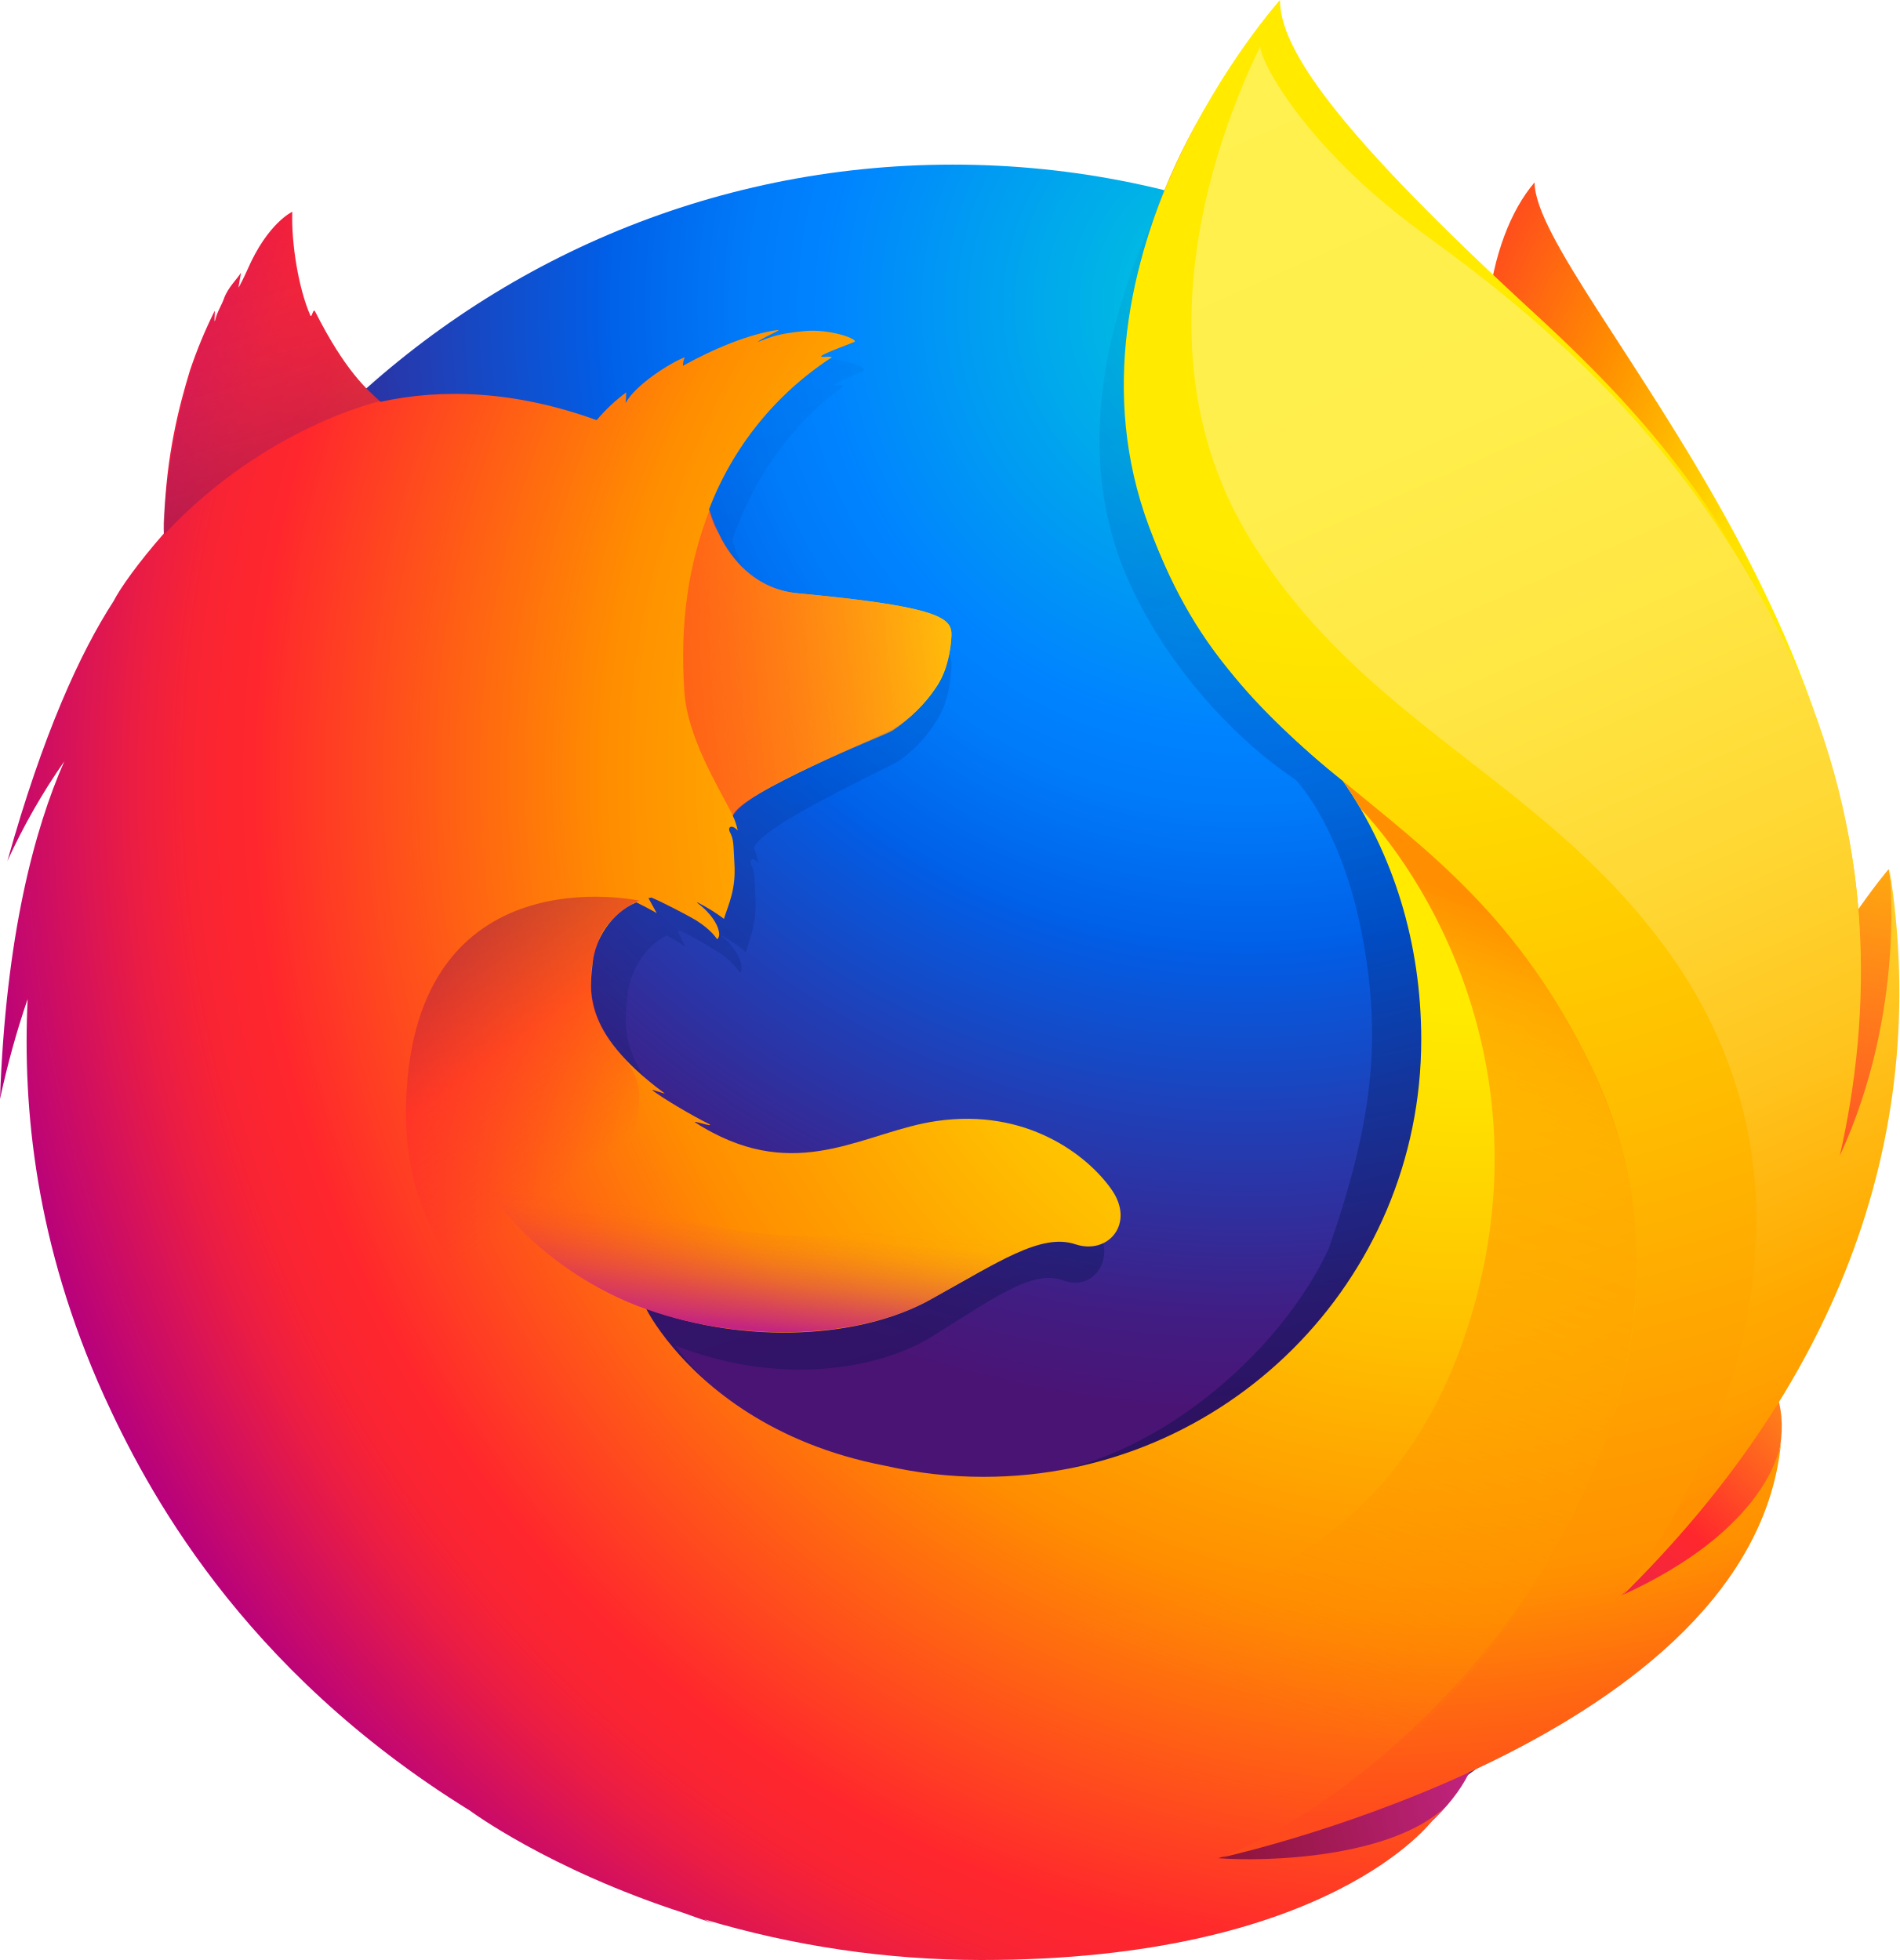
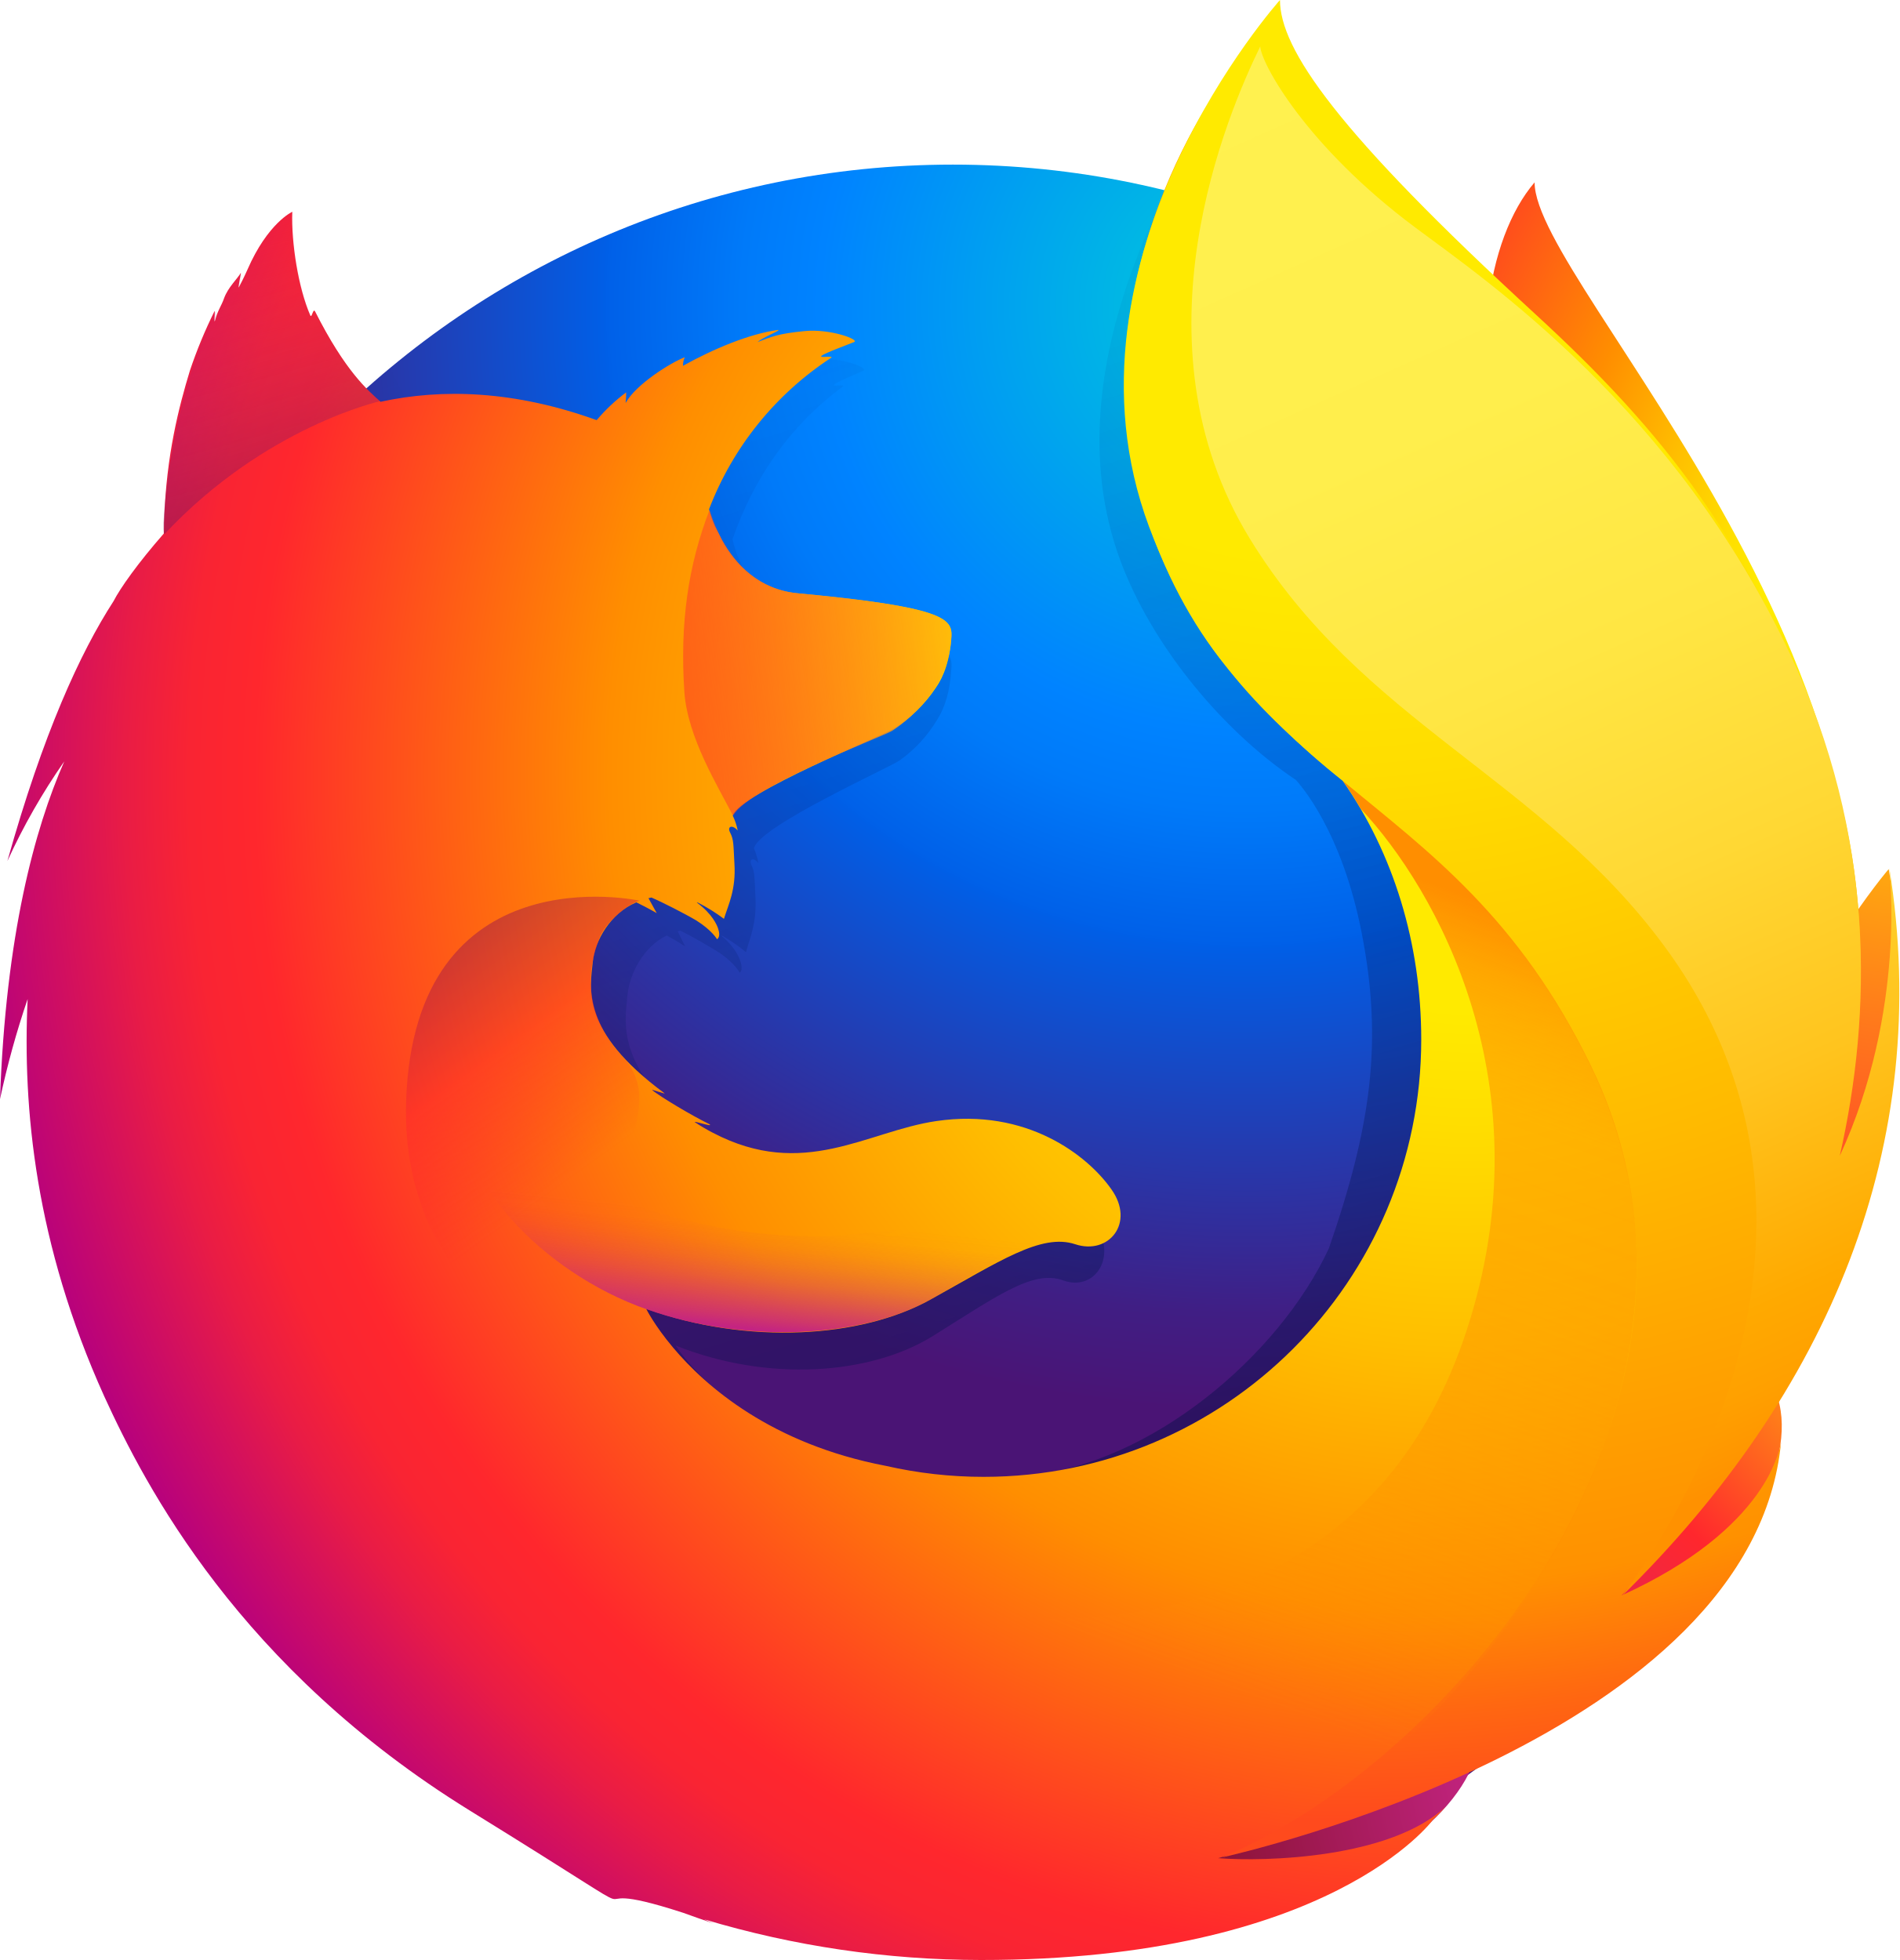
<svg xmlns="http://www.w3.org/2000/svg" viewBox="0 0 953.36 984">
  <defs>
-     <style>.cls-1{fill:url(#radial-gradient);}.cls-2{fill:url(#radial-gradient-2);}.Fox-Body-Shadow{fill:url(#linear-gradient);}.Tail-Flame-Behind---Middle{fill:url(#radial-gradient-3);}.Tail-Flame-Behind---Top{fill:url(#radial-gradient-4);}.Tail-Flame-Behind---Bottom{fill:url(#radial-gradient-5);}.Fox-Body{fill:url(#radial-gradient-6);}.cls-3{fill:url(#radial-gradient-7);}.cls-4{fill:url(#linear-gradient-2);}.Ear{fill:url(#linear-gradient-3);}.Head-Shadow{fill:url(#linear-gradient-4);}.Arm-Shadow{fill:url(#linear-gradient-5);}.Tail-Flame-Overlap{fill:url(#linear-gradient-6);}.Tail-Swoop-Inner{fill:url(#linear-gradient-7);}</style>
-     <radialGradient id="radial-gradient" cx="-14515.52" cy="-8331.08" fx="-14544.281" r="450.88" gradientTransform="matrix(0.76, 0.03, -0.05, 1.12, 11552.47, 10070.53)" gradientUnits="userSpaceOnUse">
-       <stop offset="0.1" stop-color="#ffea00" />
-       <stop offset="0.17" stop-color="#ffde00" />
-       <stop offset="0.28" stop-color="#ffbf00" />
-       <stop offset="0.43" stop-color="#ff8e00" />
-       <stop offset="0.77" stop-color="#ff272d" />
-       <stop offset="0.87" stop-color="#e0255a" />
-       <stop offset="0.95" stop-color="#cc2477" />
+     <radialGradient id="a" cx="-14515.52" cy="-8331.08" fx="-14544.281" r="450.88" gradientTransform="matrix(.76 .03 -.05 1.12 11552.47 10070.53)" gradientUnits="userSpaceOnUse">
+       <stop offset=".1" stop-color="#ffea00" />
+       <stop offset=".17" stop-color="#ffde00" />
+       <stop offset=".28" stop-color="#ffbf00" />
+       <stop offset=".43" stop-color="#ff8e00" />
+       <stop offset=".77" stop-color="#ff272d" />
+       <stop offset=".87" stop-color="#e0255a" />
+       <stop offset=".95" stop-color="#cc2477" />
      <stop offset="1" stop-color="#c42482" />
    </radialGradient>
-     <radialGradient id="radial-gradient-2" cx="-7564.67" cy="-7923.61" r="791.23" gradientTransform="translate(9929.85 9899.41) scale(1.23 1.23)" gradientUnits="userSpaceOnUse">
+     <radialGradient id="b" cx="-7564.67" cy="-7923.61" r="791.23" gradientTransform="matrix(1.23 0 0 1.23 9929.85 9899.41)" gradientUnits="userSpaceOnUse">
      <stop offset="0" stop-color="#00ccda" />
-       <stop offset="0.22" stop-color="#0083ff" />
-       <stop offset="0.26" stop-color="#007af9" />
-       <stop offset="0.33" stop-color="#0060e8" />
-       <stop offset="0.33" stop-color="#005fe7" />
-       <stop offset="0.44" stop-color="#2639ad" />
-       <stop offset="0.52" stop-color="#401e84" />
-       <stop offset="0.57" stop-color="#4a1475" />
+       <stop offset=".22" stop-color="#0083ff" />
+       <stop offset=".26" stop-color="#007af9" />
+       <stop offset=".33" stop-color="#0060e8" />
+       <stop offset=".33" stop-color="#005fe7" />
+       <stop offset=".44" stop-color="#2639ad" />
+       <stop offset=".52" stop-color="#401e84" />
+       <stop offset=".57" stop-color="#4a1475" />
    </radialGradient>
-     <linearGradient id="linear-gradient" x1="540.67" y1="729.19" x2="349.23" y2="102.96" gradientUnits="userSpaceOnUse">
-       <stop offset="0" stop-color="#000f43" stop-opacity="0.4" />
-       <stop offset="0.48" stop-color="#001962" stop-opacity="0.17" />
+     <linearGradient id="c" x1="540.67" y1="729.19" x2="349.23" y2="102.96" gradientUnits="userSpaceOnUse">
+       <stop offset="0" stop-color="#000f43" stop-opacity=".4" />
+       <stop offset=".48" stop-color="#001962" stop-opacity=".17" />
      <stop offset="1" stop-color="#002079" stop-opacity="0" />
    </linearGradient>
-     <radialGradient id="radial-gradient-3" cx="-8295.94" cy="-6518.56" r="266.89" gradientTransform="matrix(1.22, 0.12, -0.12, 1.22, 10303.7, 9601.96)" gradientUnits="userSpaceOnUse">
+     <radialGradient id="d" cx="-8295.94" cy="-6518.56" r="266.89" gradientTransform="matrix(1.22 .12 -.12 1.22 10303.7 9601.96)" gradientUnits="userSpaceOnUse">
      <stop offset="0" stop-color="#ffea00" />
-       <stop offset="0.5" stop-color="#ff272d" />
+       <stop offset=".5" stop-color="#ff272d" />
      <stop offset="1" stop-color="#c42482" />
    </radialGradient>
-     <radialGradient id="radial-gradient-4" cx="-8320.09" cy="-6774.47" r="445.68" gradientTransform="matrix(1.22, 0.12, -0.12, 1.22, 10303.7, 9601.96)" gradientUnits="userSpaceOnUse">
+     <radialGradient id="e" cx="-8320.09" cy="-6774.47" r="445.68" gradientTransform="matrix(1.22 .12 -.12 1.22 10303.7 9601.96)" gradientUnits="userSpaceOnUse">
      <stop offset="0" stop-color="#ffe900" />
-       <stop offset="0.16" stop-color="#ffaf0e" />
-       <stop offset="0.32" stop-color="#ff7a1b" />
-       <stop offset="0.47" stop-color="#ff4e26" />
-       <stop offset="0.62" stop-color="#ff2c2e" />
-       <stop offset="0.76" stop-color="#ff1434" />
-       <stop offset="0.89" stop-color="#ff0538" />
+       <stop offset=".16" stop-color="#ffaf0e" />
+       <stop offset=".32" stop-color="#ff7a1b" />
+       <stop offset=".47" stop-color="#ff4e26" />
+       <stop offset=".62" stop-color="#ff2c2e" />
+       <stop offset=".76" stop-color="#ff1434" />
+       <stop offset=".89" stop-color="#ff0538" />
      <stop offset="1" stop-color="#ff0039" />
    </radialGradient>
-     <radialGradient id="radial-gradient-5" cx="-8257.05" cy="-6361.33" r="408.96" gradientTransform="matrix(1.22, 0.12, -0.12, 1.22, 10303.7, 9601.96)" gradientUnits="userSpaceOnUse">
+     <radialGradient id="f" cx="-8257.05" cy="-6361.33" r="408.96" gradientTransform="matrix(1.22 .12 -.12 1.22 10303.7 9601.96)" gradientUnits="userSpaceOnUse">
      <stop offset="0" stop-color="#ff272d" />
-       <stop offset="0.5" stop-color="#c42482" />
-       <stop offset="0.99" stop-color="#620700" />
+       <stop offset=".5" stop-color="#c42482" />
+       <stop offset=".99" stop-color="#620700" />
    </radialGradient>
-     <radialGradient id="radial-gradient-6" cx="715.19" cy="394.04" fx="743.167" fy="380.212" r="782.18" gradientUnits="userSpaceOnUse">
-       <stop offset="0.16" stop-color="#ffea00" />
-       <stop offset="0.23" stop-color="#ffde00" />
-       <stop offset="0.37" stop-color="#ffbf00" />
-       <stop offset="0.54" stop-color="#ff8e00" />
-       <stop offset="0.76" stop-color="#ff272d" />
-       <stop offset="0.8" stop-color="#f92433" />
-       <stop offset="0.84" stop-color="#e91c45" />
-       <stop offset="0.89" stop-color="#cf0e62" />
-       <stop offset="0.94" stop-color="#b5007f" />
+     <radialGradient id="g" cx="715.19" cy="394.04" fx="743.167" fy="380.212" r="782.18" gradientUnits="userSpaceOnUse">
+       <stop offset=".16" stop-color="#ffea00" />
+       <stop offset=".23" stop-color="#ffde00" />
+       <stop offset=".37" stop-color="#ffbf00" />
+       <stop offset=".54" stop-color="#ff8e00" />
+       <stop offset=".76" stop-color="#ff272d" />
+       <stop offset=".8" stop-color="#f92433" />
+       <stop offset=".84" stop-color="#e91c45" />
+       <stop offset=".89" stop-color="#cf0e62" />
+       <stop offset=".94" stop-color="#b5007f" />
    </radialGradient>
-     <radialGradient id="radial-gradient-7" cx="670.34" cy="31.29" r="891.45" gradientUnits="userSpaceOnUse">
-       <stop offset="0.28" stop-color="#ffea00" />
-       <stop offset="0.4" stop-color="#fd0" />
-       <stop offset="0.63" stop-color="#ffba00" />
-       <stop offset="0.86" stop-color="#ff9100" />
-       <stop offset="0.93" stop-color="#ff6711" />
-       <stop offset="0.99" stop-color="#ff4a1d" />
+     <radialGradient id="h" cx="670.34" cy="31.29" r="891.45" gradientUnits="userSpaceOnUse">
+       <stop offset=".28" stop-color="#ffea00" />
+       <stop offset=".4" stop-color="#fd0" />
+       <stop offset=".63" stop-color="#ffba00" />
+       <stop offset=".86" stop-color="#ff9100" />
+       <stop offset=".93" stop-color="#ff6711" />
+       <stop offset=".99" stop-color="#ff4a1d" />
    </radialGradient>
-     <linearGradient id="linear-gradient-2" x1="-8979.65" y1="-6679.74" x2="-8672.62" y2="-6758" gradientTransform="matrix(1.22, 0.12, -0.12, 1.22, 10303.7, 9601.96)" gradientUnits="userSpaceOnUse">
-       <stop offset="0" stop-color="#c42482" stop-opacity="0.5" />
-       <stop offset="0.47" stop-color="#ff272d" stop-opacity="0.5" />
-       <stop offset="0.49" stop-color="#ff2c2c" stop-opacity="0.51" />
-       <stop offset="0.68" stop-color="#ff7a1a" stop-opacity="0.72" />
-       <stop offset="0.83" stop-color="#ffb20d" stop-opacity="0.87" />
-       <stop offset="0.94" stop-color="#ffd605" stop-opacity="0.96" />
+     <linearGradient id="i" x1="-8979.65" y1="-6679.74" x2="-8672.62" y2="-6758" gradientTransform="matrix(1.22 .12 -.12 1.22 10303.7 9601.96)" gradientUnits="userSpaceOnUse">
+       <stop offset="0" stop-color="#c42482" stop-opacity=".5" />
+       <stop offset=".47" stop-color="#ff272d" stop-opacity=".5" />
+       <stop offset=".49" stop-color="#ff2c2c" stop-opacity=".51" />
+       <stop offset=".68" stop-color="#ff7a1a" stop-opacity=".72" />
+       <stop offset=".83" stop-color="#ffb20d" stop-opacity=".87" />
+       <stop offset=".94" stop-color="#ffd605" stop-opacity=".96" />
      <stop offset="1" stop-color="#ffe302" />
    </linearGradient>
-     <linearGradient id="linear-gradient-3" x1="210.35" y1="-1084.01" x2="155.78" y2="-1223.86" gradientTransform="matrix(0.99, 0.1, -0.1, 0.99, -174.07, 1317.43)" gradientUnits="userSpaceOnUse">
-       <stop offset="0" stop-color="#891551" stop-opacity="0.6" />
+     <linearGradient id="j" x1="210.35" y1="-1084.01" x2="155.78" y2="-1223.86" gradientTransform="matrix(.99 .1 -.1 .99 -174.07 1317.43)" gradientUnits="userSpaceOnUse">
+       <stop offset="0" stop-color="#891551" stop-opacity=".6" />
      <stop offset="1" stop-color="#c42482" stop-opacity="0" />
    </linearGradient>
-     <linearGradient id="linear-gradient-4" x1="-12.96" y1="716.83" x2="81.15" y2="823.71" gradientTransform="matrix(0.99, 0.1, -0.1, 0.99, 305.06, -242.98)" gradientUnits="userSpaceOnUse">
-       <stop offset="0.01" stop-color="#891551" stop-opacity="0.5" />
-       <stop offset="0.48" stop-color="#ff272d" stop-opacity="0.5" />
+     <linearGradient id="k" x1="-12.96" y1="716.83" x2="81.15" y2="823.71" gradientTransform="matrix(.99 .1 -.1 .99 305.06 -242.98)" gradientUnits="userSpaceOnUse">
+       <stop offset=".01" stop-color="#891551" stop-opacity=".5" />
+       <stop offset=".48" stop-color="#ff272d" stop-opacity=".5" />
      <stop offset="1" stop-color="#ff272d" stop-opacity="0" />
    </linearGradient>
-     <linearGradient id="linear-gradient-5" x1="165.1" y1="902.62" x2="165.17" y2="827.84" gradientTransform="matrix(0.99, 0.1, -0.1, 0.99, 305.06, -242.98)" gradientUnits="userSpaceOnUse">
+     <linearGradient id="l" x1="165.1" y1="902.62" x2="165.17" y2="827.84" gradientTransform="matrix(.99 .1 -.1 .99 305.06 -242.98)" gradientUnits="userSpaceOnUse">
      <stop offset="0" stop-color="#c42482" />
-       <stop offset="0.08" stop-color="#c42482" stop-opacity="0.81" />
-       <stop offset="0.21" stop-color="#c42482" stop-opacity="0.57" />
-       <stop offset="0.33" stop-color="#c42482" stop-opacity="0.36" />
-       <stop offset="0.45" stop-color="#c42482" stop-opacity="0.2" />
-       <stop offset="0.56" stop-color="#c42482" stop-opacity="0.09" />
-       <stop offset="0.67" stop-color="#c42482" stop-opacity="0.02" />
-       <stop offset="0.77" stop-color="#c42482" stop-opacity="0" />
+       <stop offset=".08" stop-color="#c42482" stop-opacity=".81" />
+       <stop offset=".21" stop-color="#c42482" stop-opacity=".57" />
+       <stop offset=".33" stop-color="#c42482" stop-opacity=".36" />
+       <stop offset=".45" stop-color="#c42482" stop-opacity=".2" />
+       <stop offset=".56" stop-color="#c42482" stop-opacity=".09" />
+       <stop offset=".67" stop-color="#c42482" stop-opacity=".02" />
+       <stop offset=".77" stop-color="#c42482" stop-opacity="0" />
    </linearGradient>
-     <linearGradient id="linear-gradient-6" x1="620.53" y1="36.12" x2="926.19" y2="719.61" gradientUnits="userSpaceOnUse">
+     <linearGradient id="m" x1="620.53" y1="36.12" x2="926.19" y2="719.61" gradientUnits="userSpaceOnUse">
      <stop offset="0" stop-color="#fff14f" />
-       <stop offset="0.27" stop-color="#ffee4c" />
-       <stop offset="0.45" stop-color="#ffe643" />
-       <stop offset="0.61" stop-color="#ffd834" />
-       <stop offset="0.76" stop-color="#ffc41e" />
-       <stop offset="0.89" stop-color="#ffab02" />
-       <stop offset="0.9" stop-color="#ffa900" />
-       <stop offset="0.95" stop-color="#ffa000" />
+       <stop offset=".27" stop-color="#ffee4c" />
+       <stop offset=".45" stop-color="#ffe643" />
+       <stop offset=".61" stop-color="#ffd834" />
+       <stop offset=".76" stop-color="#ffc41e" />
+       <stop offset=".89" stop-color="#ffab02" />
+       <stop offset=".9" stop-color="#ffa900" />
+       <stop offset=".95" stop-color="#ffa000" />
      <stop offset="1" stop-color="#ff9100" />
    </linearGradient>
-     <linearGradient id="linear-gradient-7" x1="680.88" y1="429.21" x2="536.1" y2="817.96" gradientUnits="userSpaceOnUse">
+     <linearGradient id="n" x1="680.88" y1="429.21" x2="536.1" y2="817.96" gradientUnits="userSpaceOnUse">
      <stop offset="0" stop-color="#ff8e00" />
-       <stop offset="0.04" stop-color="#ff8e00" stop-opacity="0.86" />
-       <stop offset="0.08" stop-color="#ff8e00" stop-opacity="0.73" />
-       <stop offset="0.13" stop-color="#ff8e00" stop-opacity="0.63" />
-       <stop offset="0.18" stop-color="#ff8e00" stop-opacity="0.56" />
-       <stop offset="0.23" stop-color="#ff8e00" stop-opacity="0.51" />
-       <stop offset="0.28" stop-color="#ff8e00" stop-opacity="0.5" />
-       <stop offset="0.39" stop-color="#ff8e00" stop-opacity="0.48" />
-       <stop offset="0.52" stop-color="#ff8e00" stop-opacity="0.42" />
-       <stop offset="0.68" stop-color="#ff8e00" stop-opacity="0.31" />
-       <stop offset="0.84" stop-color="#ff8e00" stop-opacity="0.17" />
+       <stop offset=".04" stop-color="#ff8e00" stop-opacity=".86" />
+       <stop offset=".08" stop-color="#ff8e00" stop-opacity=".73" />
+       <stop offset=".13" stop-color="#ff8e00" stop-opacity=".63" />
+       <stop offset=".18" stop-color="#ff8e00" stop-opacity=".56" />
+       <stop offset=".23" stop-color="#ff8e00" stop-opacity=".51" />
+       <stop offset=".28" stop-color="#ff8e00" stop-opacity=".5" />
+       <stop offset=".39" stop-color="#ff8e00" stop-opacity=".48" />
+       <stop offset=".52" stop-color="#ff8e00" stop-opacity=".42" />
+       <stop offset=".68" stop-color="#ff8e00" stop-opacity=".31" />
+       <stop offset=".84" stop-color="#ff8e00" stop-opacity=".17" />
      <stop offset="1" stop-color="#ff8e00" stop-opacity="0" />
    </linearGradient>
  </defs>
-   <g id="Layer_2" data-name="Layer 2">
-     <g id="Firefox_-_Large" data-name="Firefox - Large">
-       <path class="cls-1" d="M770.28,91.56c-23.95,27.88-35.1,90.64-10.82,154.26s61.5,49.8,84.7,114.67c30.62,85.6,16.37,200.59,16.37,200.59s36.81,106.61,62.47-6.63C979.79,341.74,770.28,143.94,770.28,91.56Z" />
-       <path id="_Path_" data-name="&lt;Path&gt;" class="cls-2" d="M478.07,974.64c245.24,0,443.9-199.74,443.9-446s-198.66-446-443.66-446S34.65,282.32,34.65,528.61C34.18,775.14,233.07,974.64,478.07,974.64Z" />
-       <path class="Fox-Body-Shadow" d="M810.67,803.64a246.89,246.89,0,0,1-30.12,18.18,704,704,0,0,0,38.3-63c9.46-10.47,18.13-20.65,25.19-31.65,3.44-5.41,7.31-12.08,11.42-19.82,24.92-44.9,52.4-117.56,53.18-192.2V515c0-1.84,0-3.67,0-5.51a257.6,257.6,0,0,0-5.71-55.75c.2,1.43.38,2.86.56,4.29-.22-1.1-.41-2.21-.64-3.31.37,2,.66,4,1,6,5.09,43.22,1.47,85.37-16.68,116.45-.29.45-.58.88-.87,1.32,9.41-47.23,12.56-99.39,2.09-151.6,0,0-4.19-25.38-35.38-102.44-18-44.35-49.83-80.72-78-107.21-24.69-30.55-47.11-51-59.47-64.06-25.82-27.19-36.64-47.57-41.09-60.87-3.85-1.93-53.14-49.81-57.05-51.63-21.51,33.35-89.16,137.67-57,235.15,14.58,44.17,51.47,90,90.07,115.74,1.69,1.94,23,25,33.09,77.16,10.45,53.85,5,95.86-16.54,158-25.29,54.51-90.07,108.39-150.72,113.9-129.67,11.78-177.15-65.11-177.15-65.11,46.34,18.52,97.57,14.65,128.72-4.56,31.4-19.43,50.39-33.83,65.81-28.15C548.86,648.43,561,632,550.1,615a78.5,78.5,0,0,0-79.4-34.57c-31.43,5.11-60.23,30-101.41,5.89a85.53,85.53,0,0,1-7.73-5.06c-2.71-1.79,8.83,2.72,6.13.69-8-4.35-22.2-13.84-25.88-17.22-.61-.56,6.22,2.18,5.61,1.62-38.51-31.71-33.7-53.13-32.49-66.57,1-10.75,8-24.52,19.75-30.11,5.69,3.11,9.24,5.48,9.24,5.48s-2.43-5-3.74-7.58c.46-.2.9-.15,1.36-.34,4.66,2.25,15,8.1,20.41,11.67,7.07,5,9.33,9.44,9.33,9.44s1.86-1,.48-5.37c-.5-1.78-2.65-7.45-9.65-13.17l.44,0a81.2,81.2,0,0,1,11.87,8.24c2-7.18,5.53-14.68,4.75-28.09-.48-9.43-.26-11.87-1.92-15.51-1.49-3.13.83-4.35,3.42-1.1a32.83,32.83,0,0,0-2.21-7.4l0-.24c3.23-11.24,68.25-40.46,73-43.88a67.36,67.36,0,0,0,19.13-20.8c3.62-5.76,6.34-13.85,7-26.11.36-8.84-3.76-14.73-69.51-21.62-18-1.77-28.53-14.8-34.53-26.82-1.09-2.59-2.21-4.94-3.33-7.28a58,58,0,0,1-2.56-8.43c10.75-30.87,28.81-57,55.37-76.7,1.45-1.32-5.78.34-4.34-1,1.69-1.54,12.71-6,14.79-7,2.54-1.2-10.88-6.9-22.73-5.51-12.07,1.36-14.63,2.8-21.07,5.53,2.67-2.66,11.17-6.15,9.18-6.13-13,2-29.18,9.56-43,18.12a10.73,10.73,0,0,1,.83-4.35c-6.44,2.73-22.26,13.79-26.87,23.14a44.33,44.33,0,0,0,.27-5.4,84.48,84.48,0,0,0-13.19,13.82l-.24.22c-37.36-15-70.23-16-98.05-9.28-6.09-6.11-9.06-1.64-22.91-32.07-.94-1.83.72,1.81,0,0-2.28-5.9,1.39,7.87,0,0-23.28,18.37-53.92,39.19-68.63,53.89-.18.59,17.16-4.9,0,0-6,1.72-5.6,5.28-6.51,37.5-.22,2.44,0,5.18-.22,7.38-11.75,15-19.75,27.64-22.78,34.21-15.19,26.18-31.93,67-48.15,131.55A334.36,334.36,0,0,1,75.2,398.36c-13.49,34.27-26.53,88.08-29.13,170.94a483.61,483.61,0,0,1,12.53-50.66A473,473,0,0,0,93.33,719.71c9.33,22.82,24.76,57.46,51,95.4C226.9,902,343.31,956,472.21,956,606.79,956,727.64,897.13,810.67,803.64Z" />
-       <path class="Tail-Flame-Behind---Middle" d="M711.1,866.71c162.87-18.86,235-186.7,142.38-190C769.85,674,634,875.61,711.1,866.71Z" />
-       <path class="Tail-Flame-Behind---Top" d="M865.21,642.42C977.26,577.21,948,436.34,948,436.34s-43.25,50.24-72.62,130.32C846.4,646,797.84,681.81,865.21,642.42Z" />
-       <path class="Tail-Flame-Behind---Bottom" d="M509.47,950.06C665.7,999.91,800,876.84,717.21,835.74,642,798.68,435.32,926.49,509.47,950.06Z" />
-       <path class="Fox-Body" d="M876.85,702.23c3.8-5.36,8.94-22.53,13.48-30.21,27.58-44.52,27.78-80,27.78-80.84,16.66-83.22,15.15-117.2,4.9-180-8.25-50.6-44.32-123.09-75.57-158-32.2-36-9.51-24.25-40.69-50.52-27.33-30.29-53.82-60.29-68.25-72.36C634.22,43.09,636.57,24.58,638.58,21.42c-.34.37-.84.92-1.47,1.64C635.87,18.14,635,14,635,14s-57,57-69,152c-7.83,62,15.38,126.68,49,168a381.37,381.37,0,0,0,59,58v0c25.4,36.48,39.38,81.49,39.38,129.91,0,121.24-98.34,219.53-219.65,219.53a220.45,220.45,0,0,1-49.13-5.52C387.36,725,354.3,696.12,337.82,676.51c-9.45-11.23-13.46-19.42-13.46-19.42,51.28,18.37,108,14.53,142.47-4.52,34.75-19.26,55.77-33.55,72.84-27.92,16.82,5.61,30.21-10.67,18.2-27.54-11.77-16.85-42.4-41-87.88-34.29-34.79,5.07-66.66,29.76-112.24,5.84a96.31,96.31,0,0,1-8.55-5c-3-1.77,9.77,2.69,6.79.68-8.87-4.32-24.57-13.73-28.64-17.07-.68-.56,6.88,2.16,6.2,1.6-42.62-31.45-37.3-52.69-36-66,1.07-10.66,8.81-24.32,21.86-29.86,6.3,3.08,10.23,5.43,10.23,5.43s-2.69-4.92-4.14-7.51c.51-.19,1-.15,1.5-.34,5.16,2.23,16.58,8,22.59,11.57,7.83,4.95,10.32,9.36,10.32,9.36s2.06-1,.54-5.33c-.56-1.77-2.93-7.39-10.68-13.07l.48,0a90.85,90.85,0,0,1,13.13,8.17c2.19-7.12,6.12-14.56,5.25-27.86-.53-9.35-.28-11.78-2.12-15.39-1.65-3.1.92-4.31,3.78-1.09a30,30,0,0,0-2.44-7.34l0-.24c3.57-11.14,75.53-40.12,80.77-43.51a70.31,70.31,0,0,0,21.17-20.63c4-5.72,7-13.73,7.75-25.89.25-5.48-1.44-9.82-20.5-14-11.44-2.49-29.14-4.91-56.43-7.47-19.9-1.76-31.58-14.68-38.21-26.6-1.21-2.57-2.45-4.9-3.68-7.22a53.11,53.11,0,0,1-2.83-8.36,158.47,158.47,0,0,1,61.28-76.06c1.6-1.31-6.4.33-4.8-1,1.87-1.52,14.06-5.93,16.37-6.92,2.81-1.19-12-6.84-25.16-5.47-13.36,1.35-16.19,2.78-23.32,5.49,3-2.64,12.37-6.1,10.16-6.08-14.4,2-32.3,9.48-47.6,18a9.68,9.68,0,0,1,.92-4.31c-7.13,2.71-24.64,13.67-29.73,23a39.49,39.49,0,0,0,.29-5.35,88.68,88.68,0,0,0-14.6,13.7l-.27.22C258.14,196,221.75,195,191,201.72c-6.74-6.06-17.57-15.23-32.89-45.4-1-1.82-1.6,3.75-2.4,2-6-13.81-9.55-36.44-9-52,0,0-12.32,5.61-22.51,29.06-1.89,4.21-3.11,6.54-4.32,8.87-.56.68,1.27-7.7,1-7.24-1.77,3-6.36,7.19-8.37,12.62-1.38,4-3.32,6.27-4.56,11.29l-.29.46c-.1-1.48.37-6.08,0-5.14A236.1,236.1,0,0,0,95.34,186c-5.49,18-11.88,42.61-12.89,74.57-.24,2.42,0,5.14-.25,7.32C69.2,282.72,60.34,295.28,57,301.8c-16.81,26-35.33,66.44-53.29,130.46a319.14,319.14,0,0,1,28.54-50C17.32,416.25,2.89,469.62,0,551.8a438.52,438.52,0,0,1,13.87-50.24C11.29,556.36,17.68,624.3,52.32,701,72.89,746,120.24,837.6,235.94,909.05h0s39.36,29.3,107,51.26c5,1.81,10.06,3.6,15.23,5.33-1.62-.66-3.19-1.34-4.71-2.05A484.88,484.88,0,0,0,492.27,984c175.18.15,226.85-70.2,226.85-70.2l-.51.38q3.71-3.49,7.14-7.26C698.11,933,635,934.76,611.45,932.87c40.22-11.81,66.69-21.81,118.17-41.52q9-3.36,18.48-7.64l2.05-.94c1.25-.58,2.49-1.13,3.75-1.74a349.21,349.21,0,0,0,70.26-44c51.7-41.3,62.95-81.56,68.83-108.1-.82,2.54-3.37,8.47-5.17,12.32-13.31,28.48-42.84,46-74.91,60.95a689,689,0,0,0,42.38-62.44C865.77,729.39,869,713.15,876.85,702.23Z" />
-       <path class="cls-3" d="M813.92,801c21.08-23.24,40-49.82,54.35-80,36.9-77.58,94-206.58,49-341.31C881.77,273.22,833,215,771.11,158.12,670.56,65.76,642.48,24.52,642.48,0c0,0-116.09,129.41-65.74,264.38s153.46,130,221.68,270.87c80.27,165.74-64.95,346.61-185,397.24,7.35-1.63,267-60.38,280.61-208.88C893.68,726.34,887.83,767.41,813.92,801Z" />
-       <path class="cls-4" d="M477.59,319.37c.39-8.77-4.16-14.66-76.68-21.46-29.84-2.76-41.26-30.33-44.75-41.94-10.61,27.56-15,56.49-12.64,91.48,1.61,22.92,17,47.52,24.37,62,0,0,1.64-2.13,2.39-2.91,13.86-14.43,71.94-36.42,77.39-39.54C453.69,363.16,476.58,346.44,477.59,319.37Z" />
-       <path class="Ear" d="M158.31,156.47c-1-1.82-1.6,3.75-2.4,2-6-13.81-9.58-36.2-8.72-52,0,0-12.32,5.61-22.51,29.06-1.89,4.21-3.11,6.54-4.32,8.86-.56.68,1.27-7.7,1-7.24-1.77,3-6.36,7.19-8.35,12.38-1.65,4.24-3.35,6.52-4.61,11.77-.39,1.43.39-6.32.05-5.38C84.72,201.68,80.19,271,82.69,268,133.17,214.14,191,201.36,191,201.36c-6.15-4.53-19.53-17.63-32.7-44.89Z" />
-       <path class="Head-Shadow" d="M349.84,720.1c-69.72-29.77-149-71.75-146-167.14C207.92,427.35,321,452.18,321,452.18c-4.27,1-15.68,9.16-19.72,17.82-4.27,10.83-12.07,35.28,11.55,60.9,37.09,40.19-76.2,95.36,98.66,199.57,4.41,2.4-41-1.43-61.64-10.36Z" />
-       <path class="Arm-Shadow" d="M325.07,657.5c49.44,17.21,107,14.19,141.52-4.86,23.09-12.85,52.7-33.43,70.92-28.35-15.78-6.24-27.73-9.15-42.1-9.86-2.45,0-5.38-.05-8-.32a136.23,136.23,0,0,0-15.76.86c-8.9.82-18.77,6.43-27.74,5.53-.48,0,8.7-3.77,8-3.61-4.75,1-9.92,1.21-15.37,1.88-3.47.39-6.45.82-9.89,1-103,8.73-190-55.81-190-55.81-7.41,25,33.17,74.3,88.52,93.57Z" />
-       <path class="Tail-Flame-Overlap" d="M813.74,801.65c104.16-102.27,156.86-226.58,134.58-366,0,0,8.9,71.5-24.85,144.63,16.21-71.39,18.1-160.11-25-252C841,205.64,746.45,141.11,710.35,114.19,655.66,73.4,633,31.87,632.57,23.3c-16.34,33.48-65.77,148.2-5.31,247,56.64,92.56,145.86,120,208.33,204.95C950.67,631.67,813.74,801.65,813.74,801.65Z" />
-       <path class="Tail-Swoop-Inner" d="M798.81,535.55C762.41,460.35,717,427.55,674,392c5,7,6.23,9.47,9,14,37.83,40.32,93.61,138.66,53.11,262.11C659.88,900.48,355,791.06,323,760.32c12.93,134.49,238,198.84,384.6,111.63C791,793,858.47,658.79,798.81,535.55Z" />
+   <g data-name="Layer 2">
+     <g data-name="Firefox - Large">
+       <path d="M770.28 91.56c-23.95 27.88-35.1 90.64-10.82 154.26s61.5 49.8 84.7 114.67c30.62 85.6 16.37 200.59 16.37 200.59s36.81 106.61 62.47-6.63c56.79-212.71-152.72-410.51-152.72-462.89z" fill="url(#a)" />
+       <path data-name="&lt;Path&gt;" d="M478.07 974.64c245.24 0 443.9-199.74 443.9-446s-198.66-446-443.66-446S34.65 282.32 34.65 528.61c-.47 246.53 198.42 446.03 443.42 446.03z" fill="url(#b)" />
+       <path d="M810.67 803.64a246.89 246.89 0 0 1-30.12 18.18 704 704 0 0 0 38.3-63c9.46-10.47 18.13-20.65 25.19-31.65 3.44-5.41 7.31-12.08 11.42-19.82 24.92-44.9 52.4-117.56 53.18-192.2V515v-5.51a257.6 257.6 0 0 0-5.71-55.75c.2 1.43.38 2.86.56 4.29-.22-1.1-.41-2.21-.64-3.31.37 2 .66 4 1 6 5.09 43.22 1.47 85.37-16.68 116.45-.29.45-.58.88-.87 1.32 9.41-47.23 12.56-99.39 2.09-151.6 0 0-4.19-25.38-35.38-102.44-18-44.35-49.83-80.72-78-107.21-24.69-30.55-47.11-51-59.47-64.06-25.82-27.19-36.64-47.57-41.09-60.87-3.85-1.93-53.14-49.81-57.05-51.63-21.51 33.35-89.16 137.67-57 235.15 14.58 44.17 51.47 90 90.07 115.74 1.69 1.94 23 25 33.09 77.16 10.45 53.85 5 95.86-16.54 158-25.29 54.51-90.07 108.39-150.72 113.9-129.67 11.78-177.15-65.11-177.15-65.11 46.34 18.52 97.57 14.65 128.72-4.56 31.4-19.43 50.39-33.83 65.81-28.15C548.86 648.43 561 632 550.1 615a78.5 78.5 0 0 0-79.4-34.57c-31.43 5.11-60.23 30-101.41 5.89a85.53 85.53 0 0 1-7.73-5.06c-2.71-1.79 8.83 2.72 6.13.69-8-4.35-22.2-13.84-25.88-17.22-.61-.56 6.22 2.18 5.61 1.62-38.51-31.71-33.7-53.13-32.49-66.57 1-10.75 8-24.52 19.75-30.11 5.69 3.11 9.24 5.48 9.24 5.48s-2.43-5-3.74-7.58c.46-.2.9-.15 1.36-.34 4.66 2.25 15 8.1 20.41 11.67 7.07 5 9.33 9.44 9.33 9.44s1.86-1 .48-5.37c-.5-1.78-2.65-7.45-9.65-13.17h.44a81.2 81.2 0 0 1 11.87 8.24c2-7.18 5.53-14.68 4.75-28.09-.48-9.43-.26-11.87-1.92-15.51-1.49-3.13.83-4.35 3.42-1.1a32.83 32.83 0 0 0-2.21-7.4v-.24c3.23-11.24 68.25-40.46 73-43.88a67.36 67.36 0 0 0 19.13-20.8c3.62-5.76 6.34-13.85 7-26.11.36-8.84-3.76-14.73-69.51-21.62-18-1.77-28.53-14.8-34.53-26.82-1.09-2.59-2.21-4.94-3.33-7.28a58 58 0 0 1-2.56-8.43c10.75-30.87 28.81-57 55.37-76.7 1.45-1.32-5.78.34-4.34-1 1.69-1.54 12.71-6 14.79-7 2.54-1.2-10.88-6.9-22.73-5.51-12.07 1.36-14.63 2.8-21.07 5.53 2.67-2.66 11.17-6.15 9.18-6.13-13 2-29.18 9.56-43 18.12a10.73 10.73 0 0 1 .83-4.35c-6.44 2.73-22.26 13.79-26.87 23.14a44.33 44.33 0 0 0 .27-5.4 84.48 84.48 0 0 0-13.19 13.82l-.24.22c-37.36-15-70.23-16-98.05-9.28-6.09-6.11-9.06-1.64-22.91-32.07-.94-1.83.72 1.81 0 0-2.28-5.9 1.39 7.87 0 0-23.28 18.37-53.92 39.19-68.63 53.89-.18.59 17.16-4.9 0 0-6 1.72-5.6 5.28-6.51 37.5-.22 2.44 0 5.18-.22 7.38-11.75 15-19.75 27.64-22.78 34.21-15.19 26.18-31.93 67-48.15 131.55a334.36 334.36 0 0 1 25.79-50.32c-13.49 34.27-26.53 88.08-29.13 170.94a483.61 483.61 0 0 1 12.53-50.66 473 473 0 0 0 34.73 201.07c9.33 22.82 24.76 57.46 51 95.4C226.9 902 343.31 956 472.21 956c134.58 0 255.43-58.87 338.46-152.36z" fill="url(#c)" />
+       <path d="M711.1 866.71c162.87-18.86 235-186.7 142.38-190-83.63-2.71-219.48 198.9-142.38 190z" fill="url(#d)" />
+       <path d="M865.21 642.42C977.26 577.21 948 436.34 948 436.34s-43.25 50.24-72.62 130.32c-28.98 79.34-77.54 115.15-10.17 75.76z" fill="url(#e)" />
+       <path d="M509.47 950.06C665.7 999.91 800 876.84 717.21 835.74 642 798.68 435.32 926.49 509.47 950.06z" fill="url(#f)" />
+       <path d="M876.85 702.23c3.8-5.36 8.94-22.53 13.48-30.21 27.58-44.52 27.78-80 27.78-80.84 16.66-83.22 15.15-117.2 4.9-180-8.25-50.6-44.32-123.09-75.57-158-32.2-36-9.51-24.25-40.69-50.52-27.33-30.29-53.82-60.29-68.25-72.36C634.22 43.09 636.57 24.58 638.58 21.42c-.34.37-.84.92-1.47 1.64C635.87 18.14 635 14 635 14s-57 57-69 152c-7.83 62 15.38 126.68 49 168a381.37 381.37 0 0 0 59 58c25.4 36.48 39.38 81.49 39.38 129.91 0 121.24-98.34 219.53-219.65 219.53a220.45 220.45 0 0 1-49.13-5.52c-57.24-10.92-90.3-39.8-106.78-59.41-9.45-11.23-13.46-19.42-13.46-19.42 51.28 18.37 108 14.53 142.47-4.52 34.75-19.26 55.77-33.55 72.84-27.92 16.82 5.61 30.21-10.67 18.2-27.54-11.77-16.85-42.4-41-87.88-34.29-34.79 5.07-66.66 29.76-112.24 5.84a96.31 96.31 0 0 1-8.55-5c-3-1.77 9.77 2.69 6.79.68-8.87-4.32-24.57-13.73-28.64-17.07-.68-.56 6.88 2.16 6.2 1.6-42.62-31.45-37.3-52.69-36-66 1.07-10.66 8.81-24.32 21.86-29.86 6.3 3.08 10.23 5.43 10.23 5.43s-2.69-4.92-4.14-7.51c.51-.19 1-.15 1.5-.34 5.16 2.23 16.58 8 22.59 11.57 7.83 4.95 10.32 9.36 10.32 9.36s2.06-1 .54-5.33c-.56-1.77-2.93-7.39-10.68-13.07h.48a90.85 90.85 0 0 1 13.13 8.17c2.19-7.12 6.12-14.56 5.25-27.86-.53-9.35-.28-11.78-2.12-15.39-1.65-3.1.92-4.31 3.78-1.09a30 30 0 0 0-2.44-7.34v-.24c3.57-11.14 75.53-40.12 80.77-43.51a70.31 70.31 0 0 0 21.17-20.63c4-5.72 7-13.73 7.75-25.89.25-5.48-1.44-9.82-20.5-14-11.44-2.49-29.14-4.91-56.43-7.47-19.9-1.76-31.58-14.68-38.21-26.6-1.21-2.57-2.45-4.9-3.68-7.22a53.11 53.11 0 0 1-2.83-8.36 158.47 158.47 0 0 1 61.28-76.06c1.6-1.31-6.4.33-4.8-1 1.87-1.52 14.06-5.93 16.37-6.92 2.81-1.19-12-6.84-25.16-5.47-13.36 1.35-16.19 2.78-23.32 5.49 3-2.64 12.37-6.1 10.16-6.08-14.4 2-32.3 9.48-47.6 18a9.68 9.68 0 0 1 .92-4.31c-7.13 2.71-24.64 13.67-29.73 23a39.49 39.49 0 0 0 .29-5.35 88.68 88.68 0 0 0-14.6 13.7l-.27.22C258.14 196 221.75 195 191 201.72c-6.74-6.06-17.57-15.23-32.89-45.4-1-1.82-1.6 3.75-2.4 2-6-13.81-9.55-36.44-9-52 0 0-12.32 5.61-22.51 29.06-1.89 4.21-3.11 6.54-4.32 8.87-.56.68 1.27-7.7 1-7.24-1.77 3-6.36 7.19-8.37 12.62-1.38 4-3.32 6.27-4.56 11.29l-.29.46c-.1-1.48.37-6.08 0-5.14A236.1 236.1 0 0 0 95.34 186c-5.49 18-11.88 42.61-12.89 74.57-.24 2.42 0 5.14-.25 7.32-13 14.83-21.86 27.39-25.2 33.91-16.81 26-35.33 66.44-53.29 130.46a319.14 319.14 0 0 1 28.54-50C17.32 416.25 2.89 469.62 0 551.8a438.52 438.52 0 0 1 13.87-50.24C11.29 556.36 17.68 624.3 52.32 701c20.57 45 67.92 136.6 183.62 208.05s39.36 29.3 107 51.26c5 1.81 10.06 3.6 15.23 5.33-1.62-.66-3.19-1.34-4.71-2.05A484.88 484.88 0 0 0 492.27 984c175.18.15 226.85-70.2 226.85-70.2l-.51.38q3.71-3.49 7.14-7.26C698.11 933 635 934.76 611.45 932.87c40.22-11.81 66.69-21.81 118.17-41.52q9-3.36 18.48-7.64l2.05-.94c1.25-.58 2.49-1.13 3.75-1.74a349.21 349.21 0 0 0 70.26-44c51.7-41.3 62.95-81.56 68.83-108.1-.82 2.54-3.37 8.47-5.17 12.32-13.31 28.48-42.84 46-74.91 60.95a689 689 0 0 0 42.38-62.44c10.48-10.37 13.71-26.61 21.56-37.53z" fill="url(#g)" />
+       <path d="M813.92 801c21.08-23.24 40-49.82 54.35-80 36.9-77.58 94-206.58 49-341.31C881.77 273.22 833 215 771.11 158.12 670.56 65.76 642.48 24.52 642.48 0c0 0-116.09 129.41-65.74 264.38s153.46 130 221.68 270.87c80.27 165.74-64.95 346.61-185 397.24 7.35-1.63 267-60.38 280.61-208.88-.35 2.73-6.2 43.8-80.11 77.39z" fill="url(#h)" />
+       <path d="M477.59 319.37c.39-8.77-4.16-14.66-76.68-21.46-29.84-2.76-41.26-30.33-44.75-41.94-10.61 27.56-15 56.49-12.64 91.48 1.61 22.92 17 47.52 24.37 62 0 0 1.64-2.13 2.39-2.91 13.86-14.43 71.94-36.42 77.39-39.54 6.02-3.84 28.91-20.56 29.92-47.63z" fill="url(#i)" />
+       <path d="M158.31 156.47c-1-1.82-1.6 3.75-2.4 2-6-13.81-9.58-36.2-8.72-52 0 0-12.32 5.61-22.51 29.06-1.89 4.21-3.11 6.54-4.32 8.86-.56.68 1.27-7.7 1-7.24-1.77 3-6.36 7.19-8.35 12.38-1.65 4.24-3.35 6.52-4.61 11.77-.39 1.43.39-6.32.05-5.38C84.72 201.68 80.19 271 82.69 268 133.17 214.14 191 201.36 191 201.36c-6.15-4.53-19.53-17.63-32.7-44.89z" fill="url(#j)" />
+       <path d="M349.84 720.1c-69.72-29.77-149-71.75-146-167.14C207.92 427.35 321 452.18 321 452.18c-4.27 1-15.68 9.16-19.72 17.82-4.27 10.83-12.07 35.28 11.55 60.9 37.09 40.19-76.2 95.36 98.66 199.57 4.41 2.4-41-1.43-61.64-10.36z" fill="url(#k)" />
+       <path d="M325.07 657.5c49.44 17.21 107 14.19 141.52-4.86 23.09-12.85 52.7-33.43 70.92-28.35-15.78-6.24-27.73-9.15-42.1-9.86-2.45 0-5.38-.05-8-.32a136.23 136.23 0 0 0-15.76.86c-8.9.82-18.77 6.43-27.74 5.53-.48 0 8.7-3.77 8-3.61-4.75 1-9.92 1.21-15.37 1.88-3.47.39-6.45.82-9.89 1-103 8.73-190-55.81-190-55.81-7.41 25 33.17 74.3 88.52 93.57z" fill="url(#l)" />
+       <path d="M813.74 801.65c104.16-102.27 156.86-226.58 134.58-366 0 0 8.9 71.5-24.85 144.63 16.21-71.39 18.1-160.11-25-252C841 205.64 746.45 141.11 710.35 114.19 655.66 73.4 633 31.87 632.57 23.3c-16.34 33.48-65.77 148.2-5.31 247 56.64 92.56 145.86 120 208.33 204.95 115.08 156.42-21.85 326.4-21.85 326.4z" fill="url(#m)" />
+       <path d="M798.81 535.55C762.41 460.35 717 427.55 674 392c5 7 6.23 9.47 9 14 37.83 40.32 93.61 138.66 53.11 262.11C659.88 900.48 355 791.06 323 760.32c12.93 134.49 238 198.84 384.6 111.63C791 793 858.47 658.79 798.81 535.55z" fill="url(#n)" />
    </g>
  </g>
</svg>
